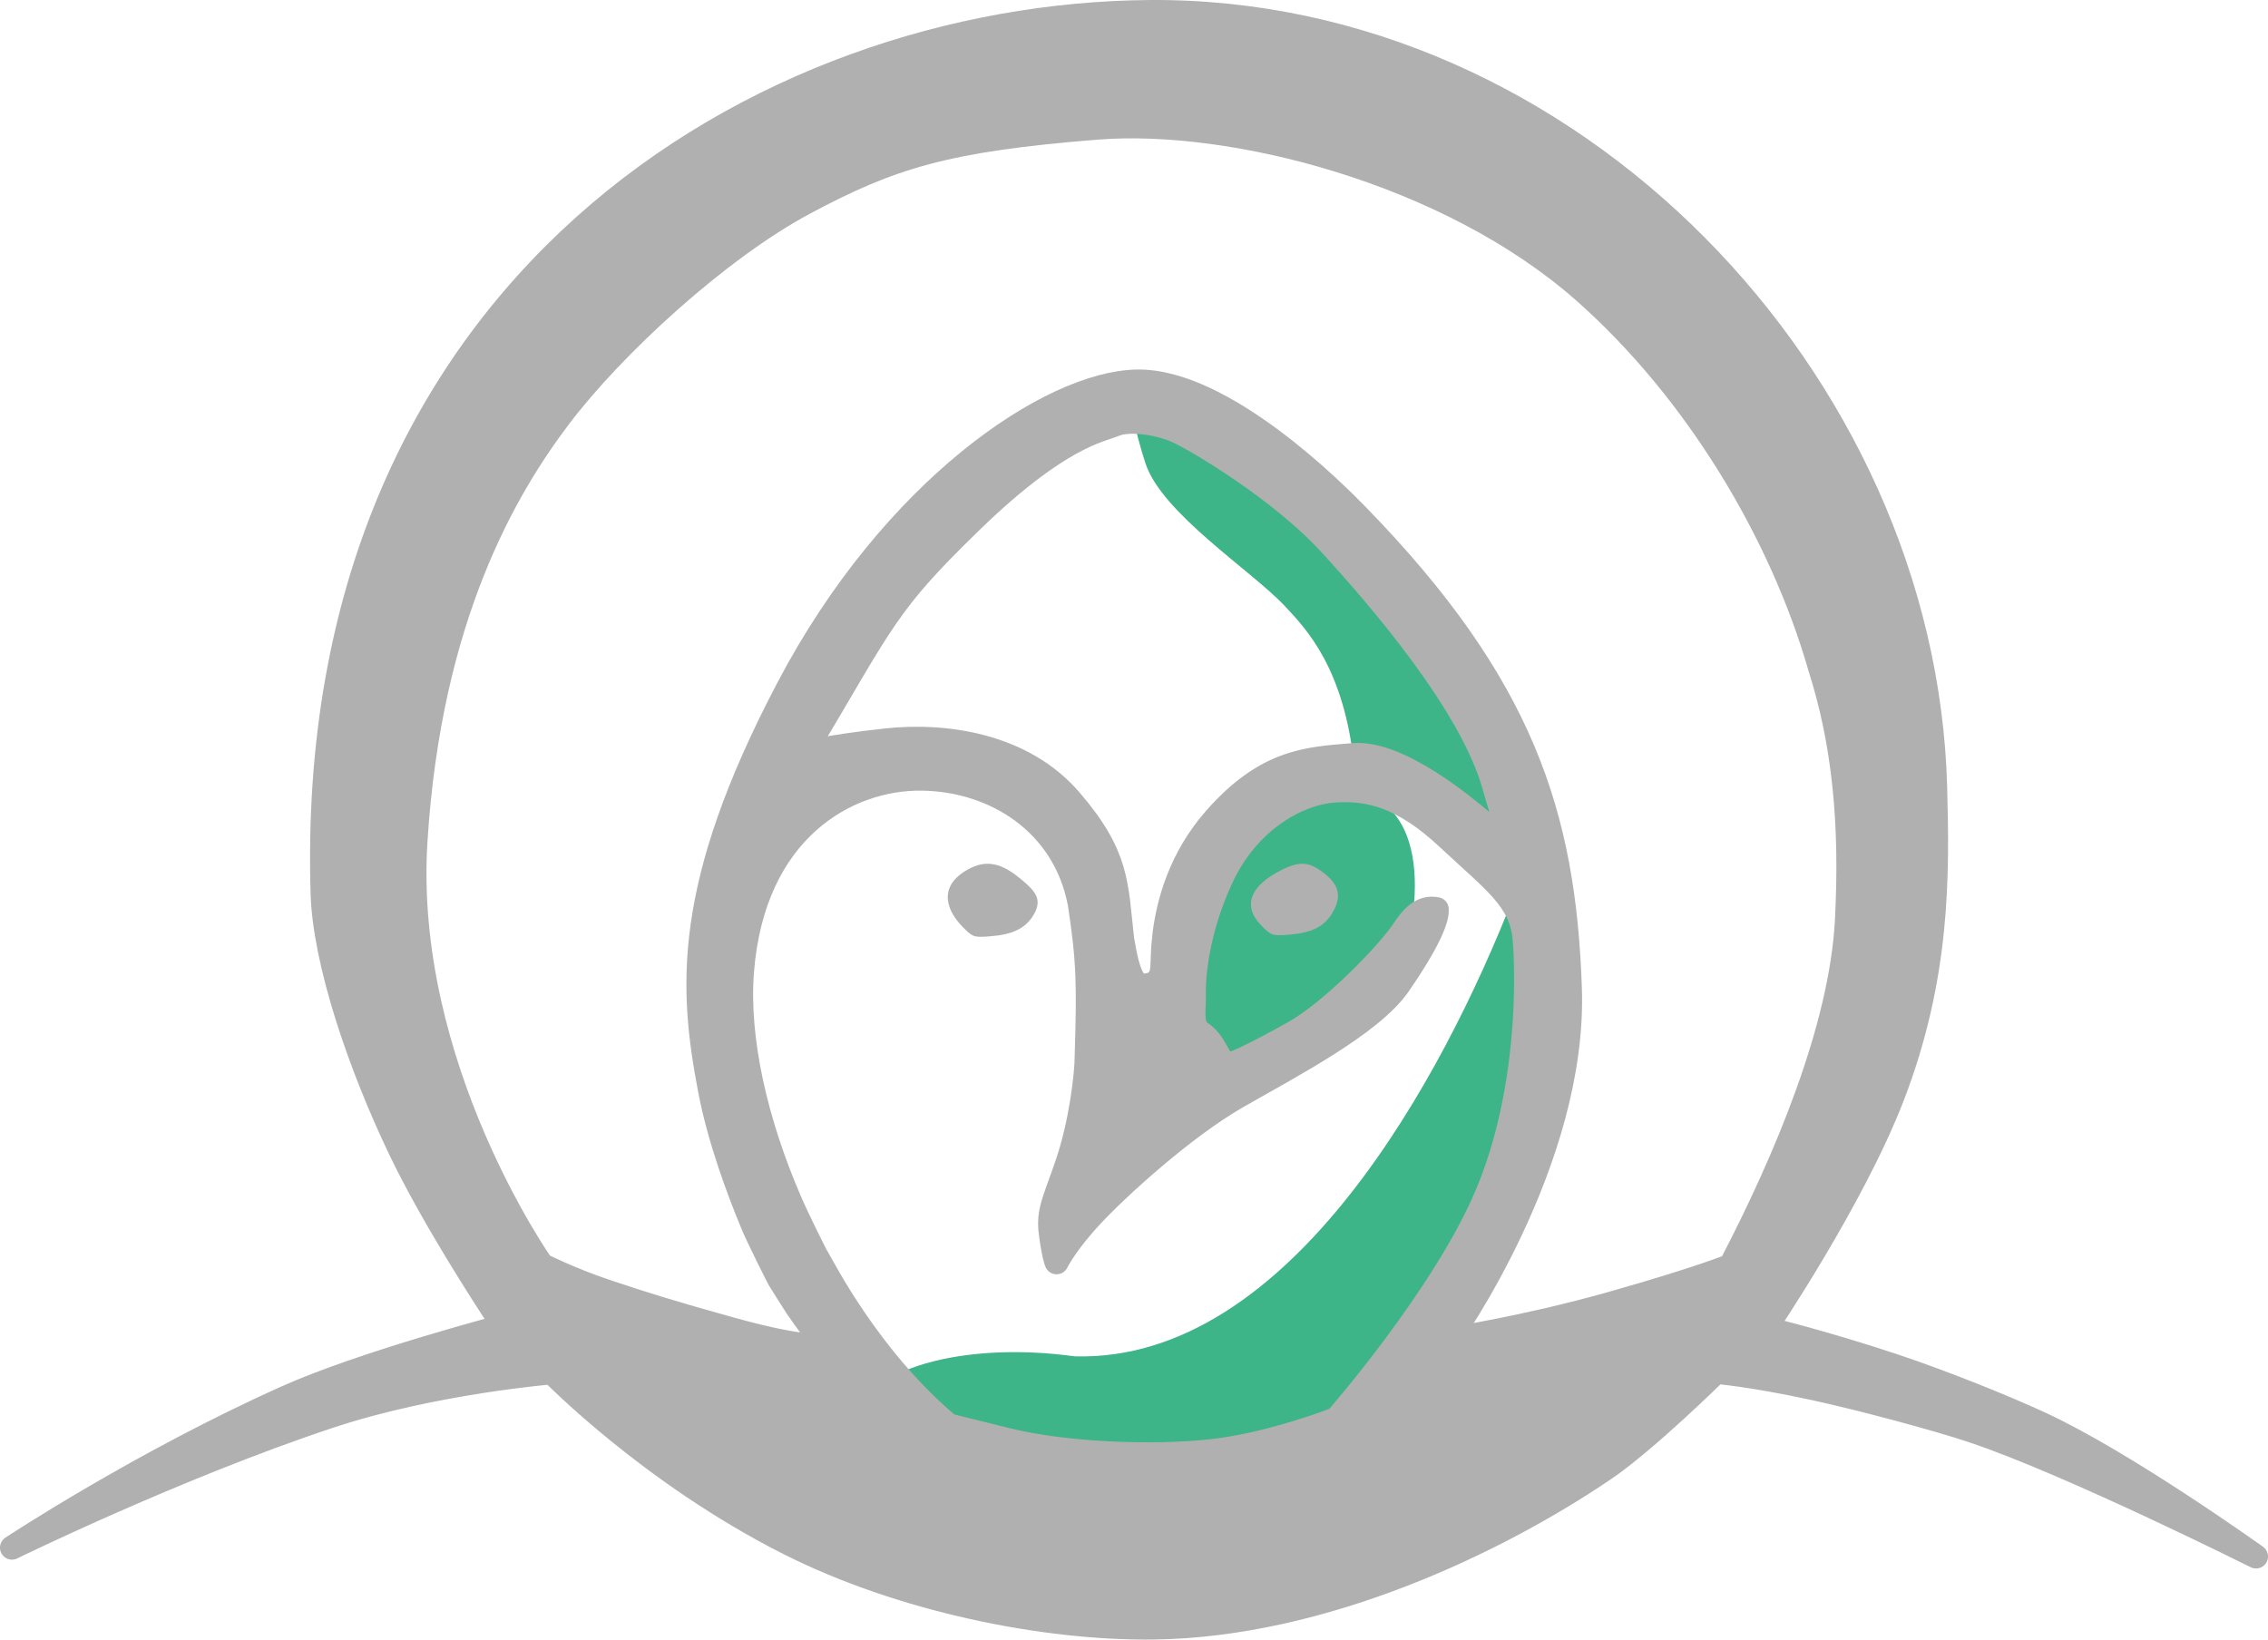
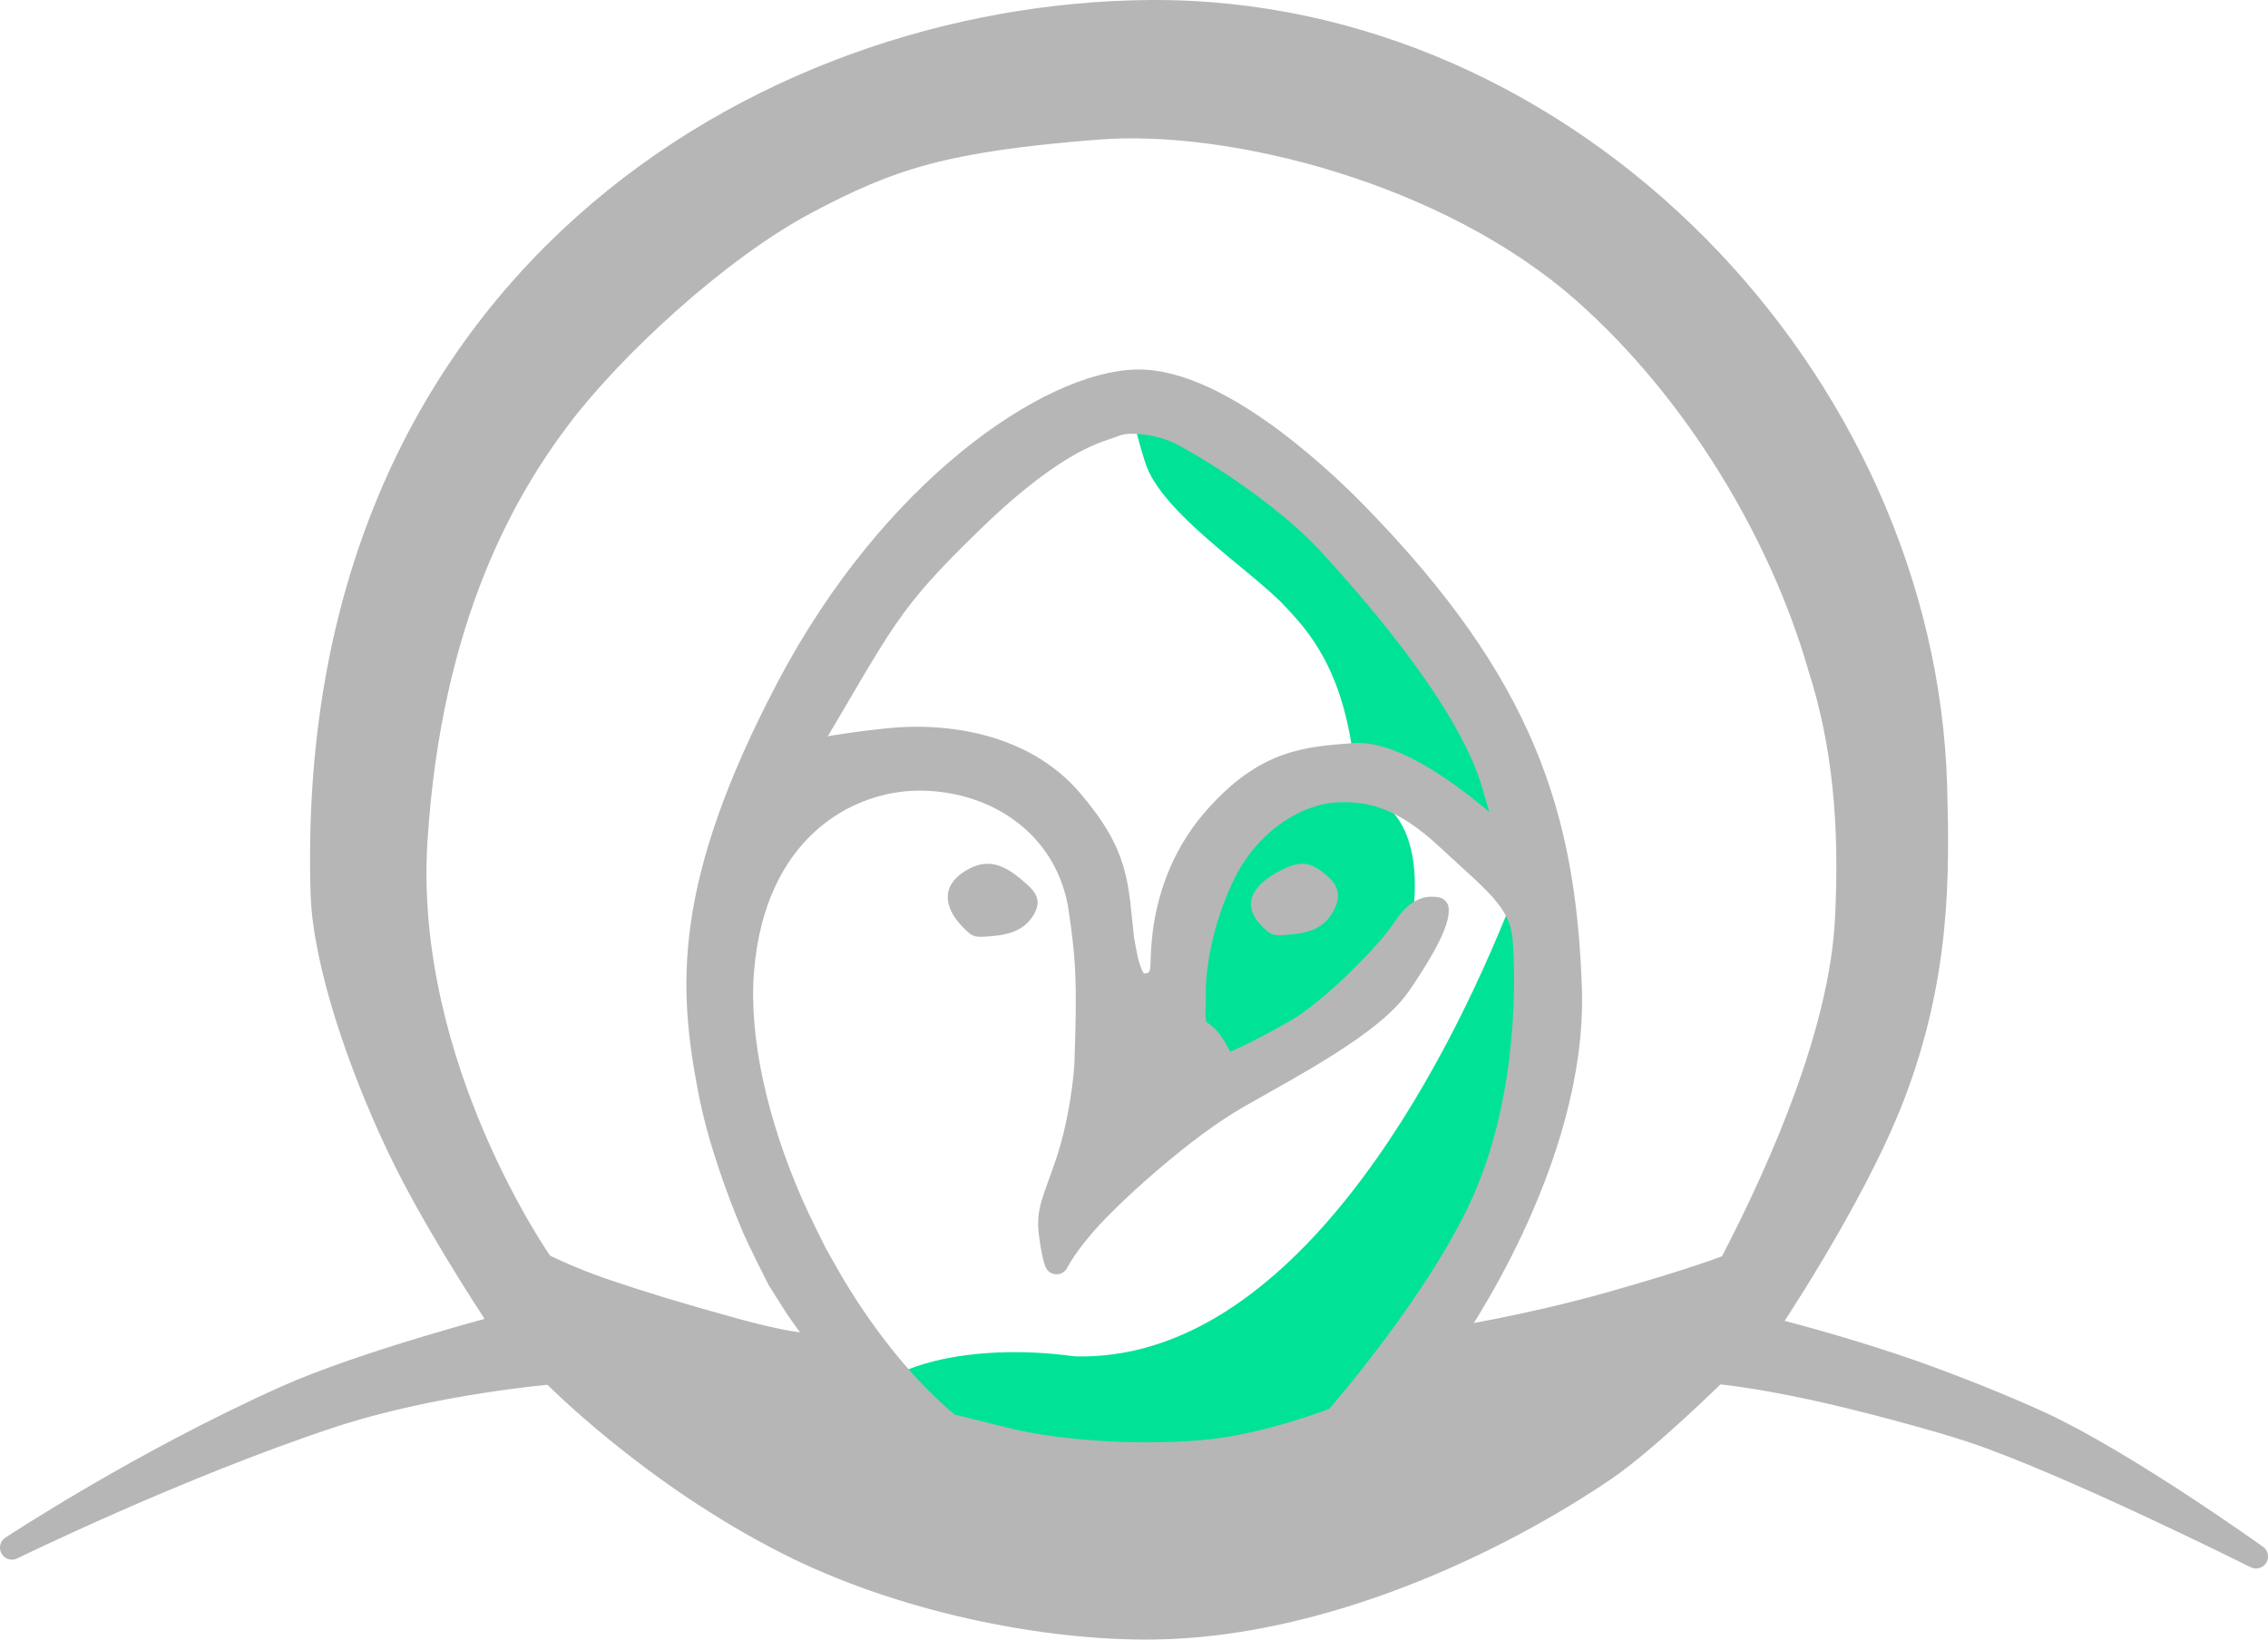
<svg xmlns="http://www.w3.org/2000/svg" version="1.1" id="svg2" width="757.13" height="547.414" viewBox="0 0 757.13 547.414">
  <defs id="defs6" />
  <g id="layer1" style="display:inline" transform="translate(1.875457,4.600174)">
-     <path d="m 751.259,515.077 c 6.406,0.729 -5.451,3.171 0,0 z M 375.157,481.692 c -133.606,3.213 -90.283,-43.436 -18.295,-33.44 72.274,2.031 123.391,-94.333 146.344,-152.979 38.733,23.649 -15.367,119.166 -38.666,148.559 -6.494,8.192 -10.429,21.186 -19.074,26.521 -19.2,11.85 -46.585,10.769 -70.309,11.34 z M 405.331,348.442 c -34.857,-29.948 1.9,-78.46 32.674,-87.593 19.691,-5.844 36.933,6.891 31.397,42.891 -11.173,25.368 -38.603,38.406 -64.07,44.702 z M 380.477,149.974 c -15.82,-49.052 10.232,-32.571 66.741,19.826 30.675,28.443 62.516,85.925 55.239,101.293 -3.058,6.459 -19.026,-9.77 -25.944,-14.607 -8.447,-5.907 -26.179,-4.332 -26.222,-4.765 -3.344,-33.177 -16.008,-46.196 -23.144,-53.859 -11.082,-11.9 -41.244,-31.066 -46.669,-47.887 z" style="fill:#3eb489;fill-opacity:1" id="path20691" />
+     <path d="m 751.259,515.077 c 6.406,0.729 -5.451,3.171 0,0 z M 375.157,481.692 c -133.606,3.213 -90.283,-43.436 -18.295,-33.44 72.274,2.031 123.391,-94.333 146.344,-152.979 38.733,23.649 -15.367,119.166 -38.666,148.559 -6.494,8.192 -10.429,21.186 -19.074,26.521 -19.2,11.85 -46.585,10.769 -70.309,11.34 z M 405.331,348.442 c -34.857,-29.948 1.9,-78.46 32.674,-87.593 19.691,-5.844 36.933,6.891 31.397,42.891 -11.173,25.368 -38.603,38.406 -64.07,44.702 z M 380.477,149.974 c -15.82,-49.052 10.232,-32.571 66.741,19.826 30.675,28.443 62.516,85.925 55.239,101.293 -3.058,6.459 -19.026,-9.77 -25.944,-14.607 -8.447,-5.907 -26.179,-4.332 -26.222,-4.765 -3.344,-33.177 -16.008,-46.196 -23.144,-53.859 -11.082,-11.9 -41.244,-31.066 -46.669,-47.887 z" style="fill:#00e396;fill-opacity:1" id="path20691" />
    <g id="g999">
-       <path d="m 314.86,471.316 c -14.225,-11.868 -27.342,-28.088 -38.251,-46.183 -1.771,-2.937 -6.274,-10.969 -6.274,-10.969 l -12.149,8.257 c 0,0 4.922,7.914 5.909,9.368 2.9,4.27 9.087,12.538 9.087,12.538 0,0 -4.252,2.247 -30.325,-4.954 -18.752,-5.179 -30.728,-8.855 -43.283,-13.127 -11.12,-3.784 -20.533,-8.476 -20.533,-8.476 l -12.774,20.393 c 0,0 -46.562,12.165 -72.583,23.814 -48.509,21.717 -91.564,50.149 -91.564,50.149 0,0 55.205,-27.023 106.169,-43.906 34.383,-11.39 74.095,-14.63 74.095,-14.63 0,0 32.716,33.715 79.12,57.124 37.485,18.909 85.195,28.547 121.728,28.084 56.436,-0.715 114.353,-28.365 150.481,-52.867 13.913,-9.436 37.284,-32.469 37.284,-32.469 0,0 11.402,0.829 33.182,5.568 15.683,3.412 40.572,10.108 52.46,14.075 32.233,10.756 94.62,41.972 94.62,41.972 0,0 -43.822,-31.42 -72.156,-44.479 -11.436,-5.271 -31.478,-13.449 -48.821,-19.234 -23.191,-7.736 -42.828,-12.466 -42.828,-12.466 0,0 29.275,-43.237 42.474,-77.522 15.4,-40.002 15.015,-73.741 14.221,-103.159 C 640.491,122.651 522.641,-1.701 381.827,-0.593 252.49,0.425 99.667,91.147 105.811,293.684 c 0.694,22.885 12.294,57.118 25.856,85.453 10.583,22.112 27.858,48.879 34.599,59.026 l 12.774,-20.393 c 0,0 -46.931,-66.299 -42.213,-141.538 4.718,-75.238 30.294,-118.196 48.173,-141.786 17.878,-23.59 52.89,-55.87 81.695,-71.266 28.804,-15.395 47.121,-21.124 97.575,-25.145 45.175,-3.601 117.507,14.848 162.589,54.606 37.533,33.1 65.991,80.852 78.829,125.578 7.965,24.958 10.717,51.945 8.984,84.562 -1.915,36.057 -20.487,80.069 -38.829,115.237 0,0 -10.926,4.47 -39.978,12.664 -29.052,8.194 -54.132,11.919 -54.132,11.919 0,0 42.461,-59.347 40.475,-117.203 -1.986,-57.857 -15.859,-101.3 -71.017,-157.926 -7.207,-7.399 -44.696,-45.193 -73.5,-44.696 -28.804,0.497 -81.446,35.757 -116.458,102.304 -35.012,66.548 -32.529,100.566 -26.073,134.337 3.102,16.227 9.418,33.166 13.772,43.699 1.66,4.458 9.255,19.305 9.255,19.305 l 12.149,-8.257 c 0,0 -5.403,-10.641 -8.232,-17.126 -11.662,-26.741 -18.055,-54.706 -16.267,-77.352 3.725,-47.179 35.012,-64.561 59.843,-64.313 24.831,0.248 47.924,15.147 52.89,41.716 2.951,19.066 3.035,27.6 2.328,50.44 0,7.111 -2.071,23.323 -6.461,36.228 -4.39,12.905 -6.497,15.978 -5.531,23.44 0.966,7.462 1.931,9.657 1.931,9.657 0,0 3.073,-6.321 11.852,-15.715 8.779,-9.394 30.639,-29.322 48.373,-39.506 17.734,-10.184 44.846,-24.194 54.033,-37.478 9.188,-13.285 12.974,-21.603 12.664,-25.204 -5.159,-1.063 -8.45,2.969 -11.125,7.022 -5.092,7.726 -23.879,27.04 -36.346,34.063 -12.466,7.023 -18.922,9.881 -20.039,10.191 -1.117,0.31 -3.442,0.585 -4.918,-1.787 -1.476,-2.372 -2.904,-6.097 -6.411,-8.269 -3.507,-2.173 -2.041,-8.586 -2.227,-12.621 -0.063,-1.361 -0.037,-4.117 0.369,-7.904 0.13,-1.212 0.691,-5.124 0.691,-5.124 l -11.355,-2.264 c 0,0 -0.205,4.859 -0.223,5.497 -0.133,4.793 -2.373,6.688 -6.702,6.709 -4.637,0.023 -6.046,-12.21 -6.747,-15.595 -2.053,-18.256 -1.257,-27.652 -17.235,-46.264 -15.978,-18.612 -41.964,-22.123 -61.454,-20.016 -19.49,2.107 -27.59,4.342 -27.59,4.342 26.818,-44.944 27.207,-49.68 56.313,-77.855 29.106,-28.175 42.763,-29.913 47.481,-31.899 4.718,-1.986 14.34,-0.683 20.672,2.111 6.332,2.794 34.577,19.492 51.338,37.805 16.761,18.313 46.849,53.257 54.584,80.42 3.833,13.46 5.619,17.909 5.619,17.909 0,0 -2.458,0.176 -8.779,-5.092 -6.321,-5.267 -28.444,-24.055 -43.72,-22.826 -15.276,1.229 -29.147,1.756 -46.354,21.421 -11.555,13.206 -15.389,27.972 -16.701,38.076 -0.21,1.618 -0.501,5.256 -0.501,5.256 l 11.355,2.264 c 0,0 0.091,-0.475 0.25,-1.349 1.26,-6.915 3.643,-15.636 8.054,-25.021 8.955,-19.051 25.635,-28.005 37.399,-28.796 11.764,-0.79 23.001,1.844 38.189,16.066 15.188,14.222 24.296,20.363 25.414,33.275 1.117,12.912 1.738,51.711 -12.664,85.73 -14.402,34.019 -50.159,74.742 -50.159,74.742 0,0 -21.623,8.518 -41.478,10.715 -19.855,2.197 -49.149,1.045 -68.524,-3.762 -19.375,-4.807 -19.375,-4.807 -19.375,-4.807" style="fill:#b0b0b0;fill-opacity:1;stroke:#b0b0b0;stroke-width:8;stroke-linecap:round;stroke-linejoin:round;stroke-miterlimit:4;stroke-dasharray:none;stroke-opacity:1" id="path18753" />
-       <path d="m 419.092,304.299 c -6.192,-6.341 -3.754,-13.07 6.639,-18.329 6.514,-3.296 9.756,-2.949 15.193,1.627 4.505,3.792 5.032,7.662 1.765,12.948 -2.668,4.316 -6.893,6.358 -14.347,6.933 -5.49,0.424 -5.852,0.299 -9.25,-3.18 z" style="fill:#b0b0b0;fill-opacity:1;stroke:#b0b0b0;stroke-opacity:1;stroke-width:0;stroke-miterlimit:4;stroke-dasharray:none" id="path18922" />
-       <path d="m 319.443,304.825 c -6.192,-6.341 -7.792,-14.299 2.601,-19.558 6.514,-3.296 11.775,-0.666 17.212,3.91 4.505,3.792 7.052,6.609 3.784,11.895 -2.668,4.316 -6.893,6.358 -14.347,6.933 -5.49,0.424 -5.852,0.299 -9.25,-3.18 z" style="display:inline;fill:#b0b0b0;fill-opacity:1;stroke:#b0b0b0;stroke-opacity:1;stroke-width:0;stroke-miterlimit:4;stroke-dasharray:none" id="path18922-0" />
+       <path d="m 314.86,471.316 c -14.225,-11.868 -27.342,-28.088 -38.251,-46.183 -1.771,-2.937 -6.274,-10.969 -6.274,-10.969 l -12.149,8.257 c 0,0 4.922,7.914 5.909,9.368 2.9,4.27 9.087,12.538 9.087,12.538 0,0 -4.252,2.247 -30.325,-4.954 -18.752,-5.179 -30.728,-8.855 -43.283,-13.127 -11.12,-3.784 -20.533,-8.476 -20.533,-8.476 l -12.774,20.393 c 0,0 -46.562,12.165 -72.583,23.814 -48.509,21.717 -91.564,50.149 -91.564,50.149 0,0 55.205,-27.023 106.169,-43.906 34.383,-11.39 74.095,-14.63 74.095,-14.63 0,0 32.716,33.715 79.12,57.124 37.485,18.909 85.195,28.547 121.728,28.084 56.436,-0.715 114.353,-28.365 150.481,-52.867 13.913,-9.436 37.284,-32.469 37.284,-32.469 0,0 11.402,0.829 33.182,5.568 15.683,3.412 40.572,10.108 52.46,14.075 32.233,10.756 94.62,41.972 94.62,41.972 0,0 -43.822,-31.42 -72.156,-44.479 -11.436,-5.271 -31.478,-13.449 -48.821,-19.234 -23.191,-7.736 -42.828,-12.466 -42.828,-12.466 0,0 29.275,-43.237 42.474,-77.522 15.4,-40.002 15.015,-73.741 14.221,-103.159 C 640.491,122.651 522.641,-1.701 381.827,-0.593 252.49,0.425 99.667,91.147 105.811,293.684 c 0.694,22.885 12.294,57.118 25.856,85.453 10.583,22.112 27.858,48.879 34.599,59.026 l 12.774,-20.393 c 0,0 -46.931,-66.299 -42.213,-141.538 4.718,-75.238 30.294,-118.196 48.173,-141.786 17.878,-23.59 52.89,-55.87 81.695,-71.266 28.804,-15.395 47.121,-21.124 97.575,-25.145 45.175,-3.601 117.507,14.848 162.589,54.606 37.533,33.1 65.991,80.852 78.829,125.578 7.965,24.958 10.717,51.945 8.984,84.562 -1.915,36.057 -20.487,80.069 -38.829,115.237 0,0 -10.926,4.47 -39.978,12.664 -29.052,8.194 -54.132,11.919 -54.132,11.919 0,0 42.461,-59.347 40.475,-117.203 -1.986,-57.857 -15.859,-101.3 -71.017,-157.926 -7.207,-7.399 -44.696,-45.193 -73.5,-44.696 -28.804,0.497 -81.446,35.757 -116.458,102.304 -35.012,66.548 -32.529,100.566 -26.073,134.337 3.102,16.227 9.418,33.166 13.772,43.699 1.66,4.458 9.255,19.305 9.255,19.305 l 12.149,-8.257 c 0,0 -5.403,-10.641 -8.232,-17.126 -11.662,-26.741 -18.055,-54.706 -16.267,-77.352 3.725,-47.179 35.012,-64.561 59.843,-64.313 24.831,0.248 47.924,15.147 52.89,41.716 2.951,19.066 3.035,27.6 2.328,50.44 0,7.111 -2.071,23.323 -6.461,36.228 -4.39,12.905 -6.497,15.978 -5.531,23.44 0.966,7.462 1.931,9.657 1.931,9.657 0,0 3.073,-6.321 11.852,-15.715 8.779,-9.394 30.639,-29.322 48.373,-39.506 17.734,-10.184 44.846,-24.194 54.033,-37.478 9.188,-13.285 12.974,-21.603 12.664,-25.204 -5.159,-1.063 -8.45,2.969 -11.125,7.022 -5.092,7.726 -23.879,27.04 -36.346,34.063 -12.466,7.023 -18.922,9.881 -20.039,10.191 -1.117,0.31 -3.442,0.585 -4.918,-1.787 -1.476,-2.372 -2.904,-6.097 -6.411,-8.269 -3.507,-2.173 -2.041,-8.586 -2.227,-12.621 -0.063,-1.361 -0.037,-4.117 0.369,-7.904 0.13,-1.212 0.691,-5.124 0.691,-5.124 l -11.355,-2.264 c 0,0 -0.205,4.859 -0.223,5.497 -0.133,4.793 -2.373,6.688 -6.702,6.709 -4.637,0.023 -6.046,-12.21 -6.747,-15.595 -2.053,-18.256 -1.257,-27.652 -17.235,-46.264 -15.978,-18.612 -41.964,-22.123 -61.454,-20.016 -19.49,2.107 -27.59,4.342 -27.59,4.342 26.818,-44.944 27.207,-49.68 56.313,-77.855 29.106,-28.175 42.763,-29.913 47.481,-31.899 4.718,-1.986 14.34,-0.683 20.672,2.111 6.332,2.794 34.577,19.492 51.338,37.805 16.761,18.313 46.849,53.257 54.584,80.42 3.833,13.46 5.619,17.909 5.619,17.909 0,0 -2.458,0.176 -8.779,-5.092 -6.321,-5.267 -28.444,-24.055 -43.72,-22.826 -15.276,1.229 -29.147,1.756 -46.354,21.421 -11.555,13.206 -15.389,27.972 -16.701,38.076 -0.21,1.618 -0.501,5.256 -0.501,5.256 l 11.355,2.264 c 0,0 0.091,-0.475 0.25,-1.349 1.26,-6.915 3.643,-15.636 8.054,-25.021 8.955,-19.051 25.635,-28.005 37.399,-28.796 11.764,-0.79 23.001,1.844 38.189,16.066 15.188,14.222 24.296,20.363 25.414,33.275 1.117,12.912 1.738,51.711 -12.664,85.73 -14.402,34.019 -50.159,74.742 -50.159,74.742 0,0 -21.623,8.518 -41.478,10.715 -19.855,2.197 -49.149,1.045 -68.524,-3.762 -19.375,-4.807 -19.375,-4.807 -19.375,-4.807" style="fill:#b6b6b6;fill-opacity:1;stroke:#b6b6b6;stroke-width:8;stroke-linecap:round;stroke-linejoin:round;stroke-miterlimit:4;stroke-dasharray:none;stroke-opacity:1" id="path18753" />
+       <path d="m 419.092,304.299 c -6.192,-6.341 -3.754,-13.07 6.639,-18.329 6.514,-3.296 9.756,-2.949 15.193,1.627 4.505,3.792 5.032,7.662 1.765,12.948 -2.668,4.316 -6.893,6.358 -14.347,6.933 -5.49,0.424 -5.852,0.299 -9.25,-3.18 z" style="fill:#b6b6b6;fill-opacity:1;stroke:#b6b6b6;stroke-opacity:1;stroke-width:0;stroke-miterlimit:4;stroke-dasharray:none" id="path18922" />
+       <path d="m 319.443,304.825 c -6.192,-6.341 -7.792,-14.299 2.601,-19.558 6.514,-3.296 11.775,-0.666 17.212,3.91 4.505,3.792 7.052,6.609 3.784,11.895 -2.668,4.316 -6.893,6.358 -14.347,6.933 -5.49,0.424 -5.852,0.299 -9.25,-3.18 z" style="display:inline;fill:#b6b6b6;fill-opacity:1;stroke:#b6b6b6;stroke-opacity:1;stroke-width:0;stroke-miterlimit:4;stroke-dasharray:none" id="path18922-0" />
    </g>
  </g>
</svg>
